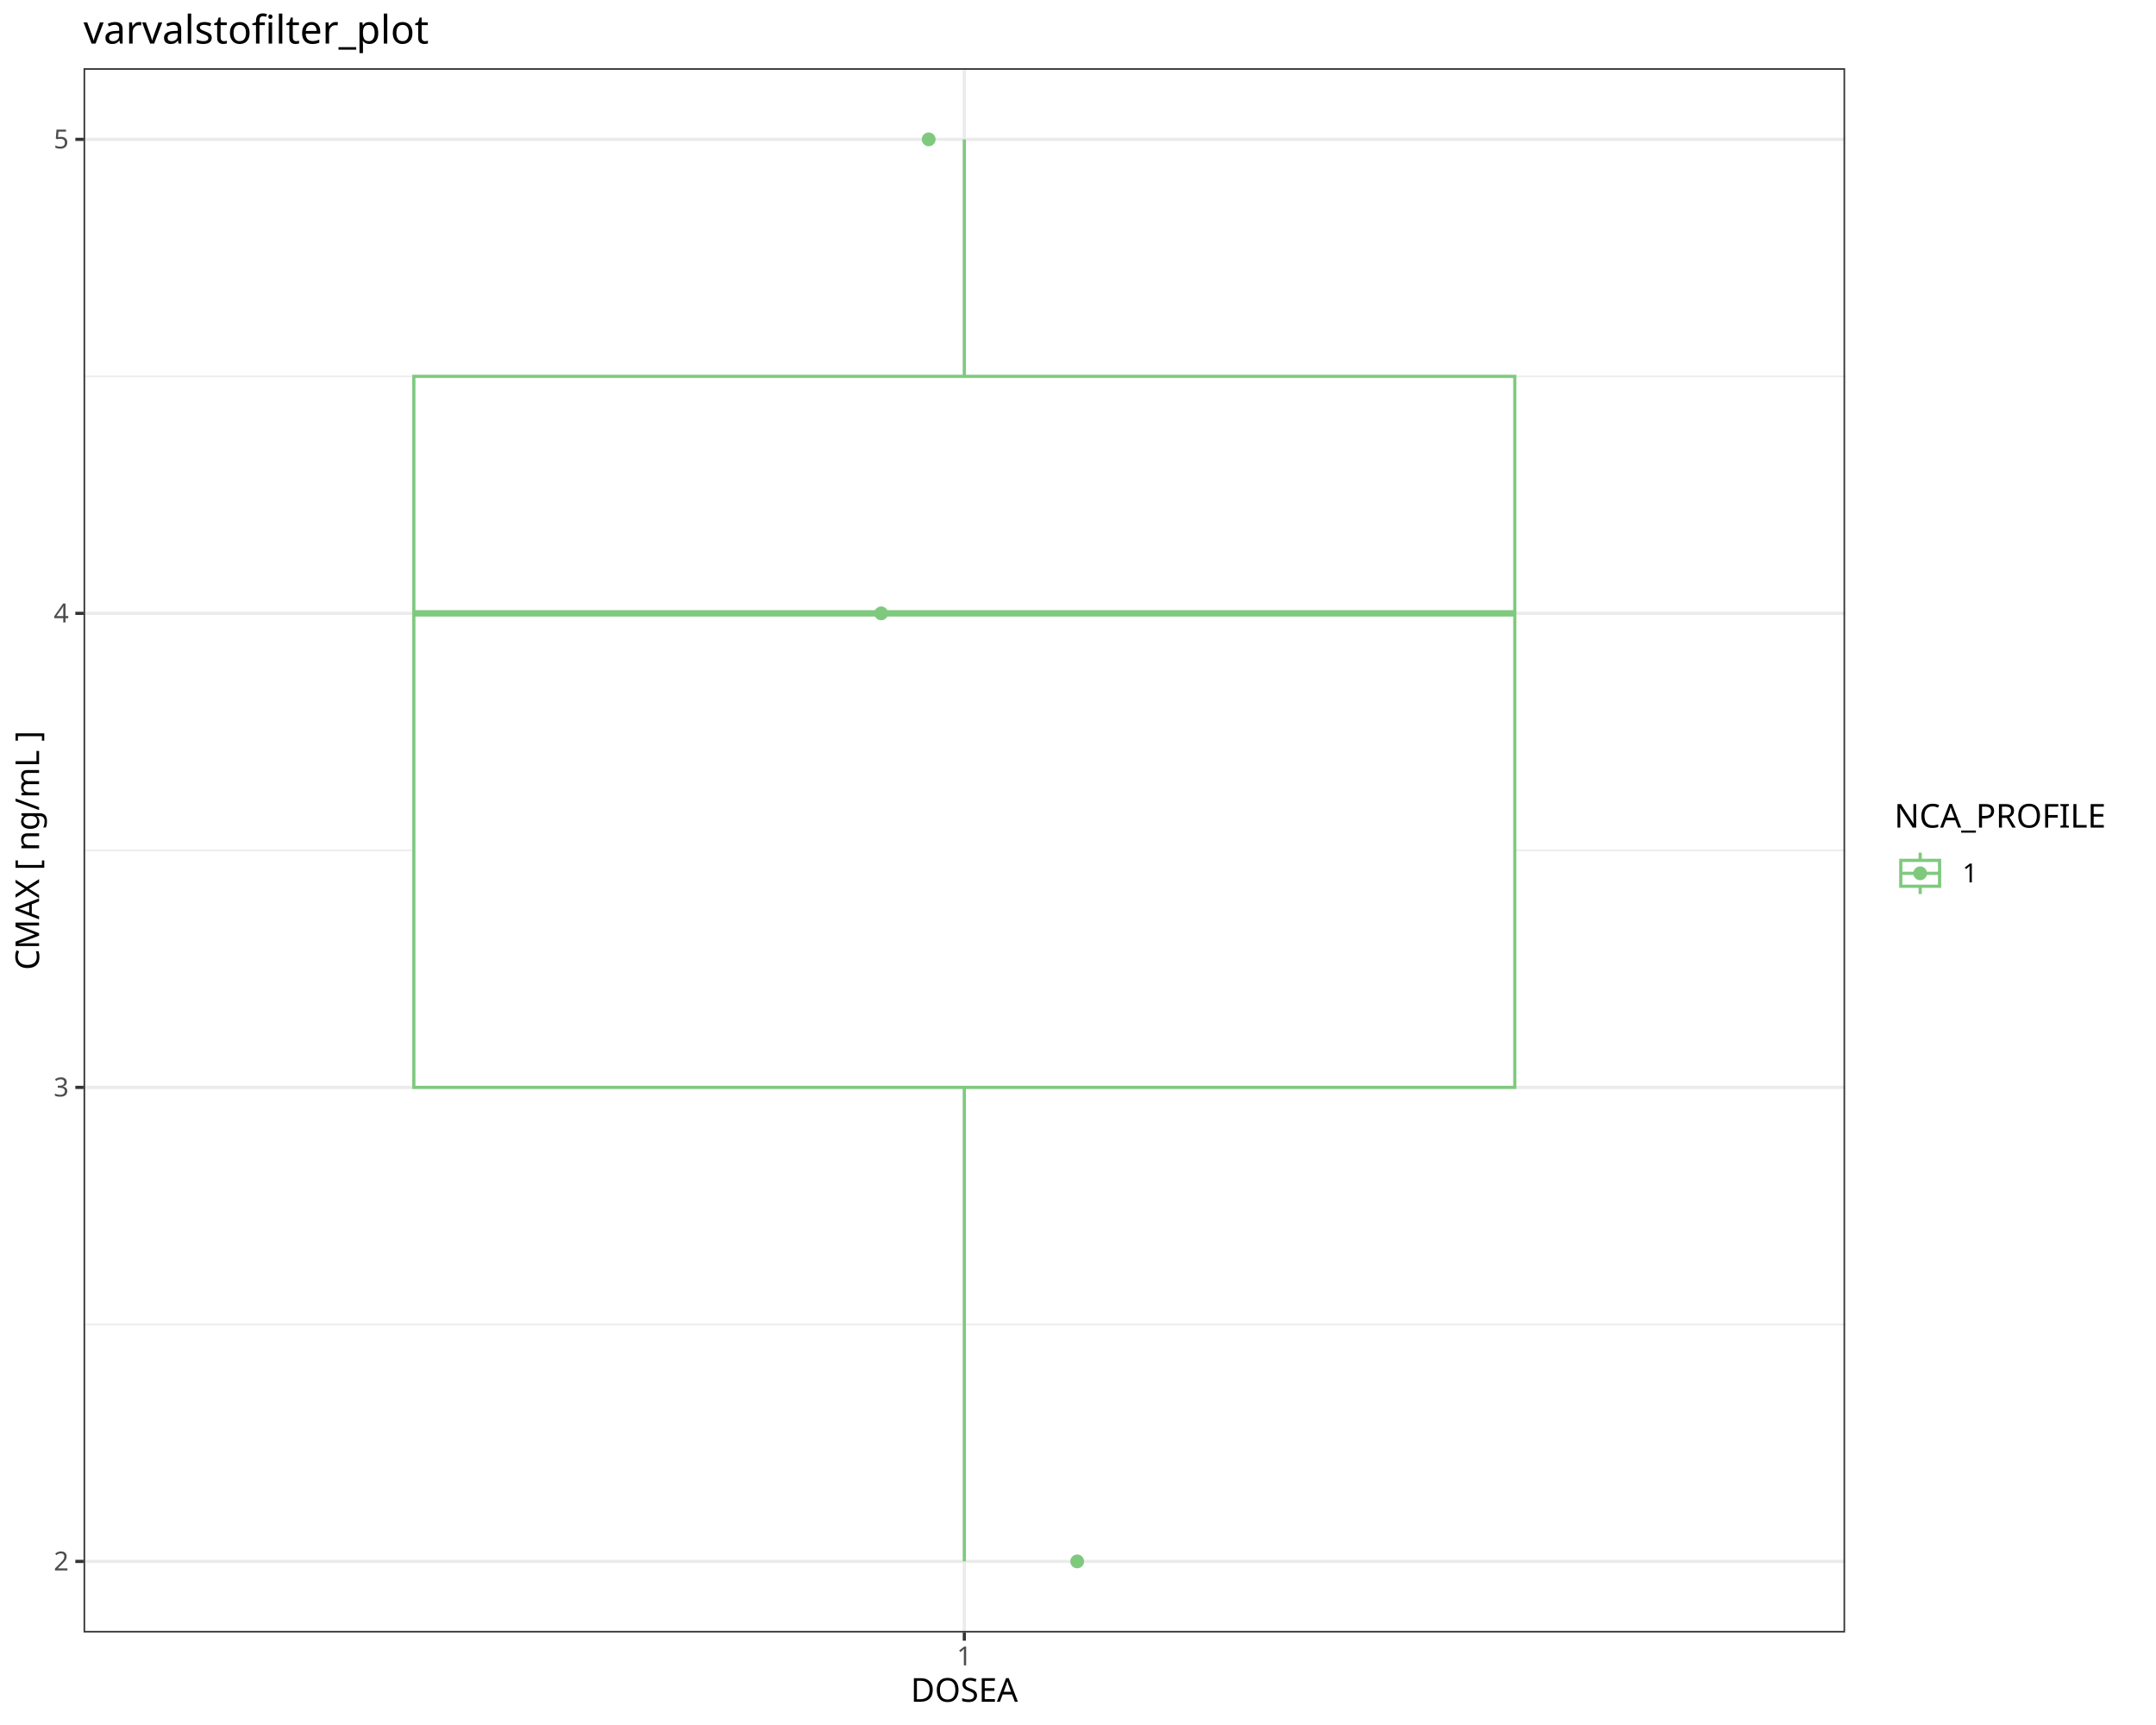
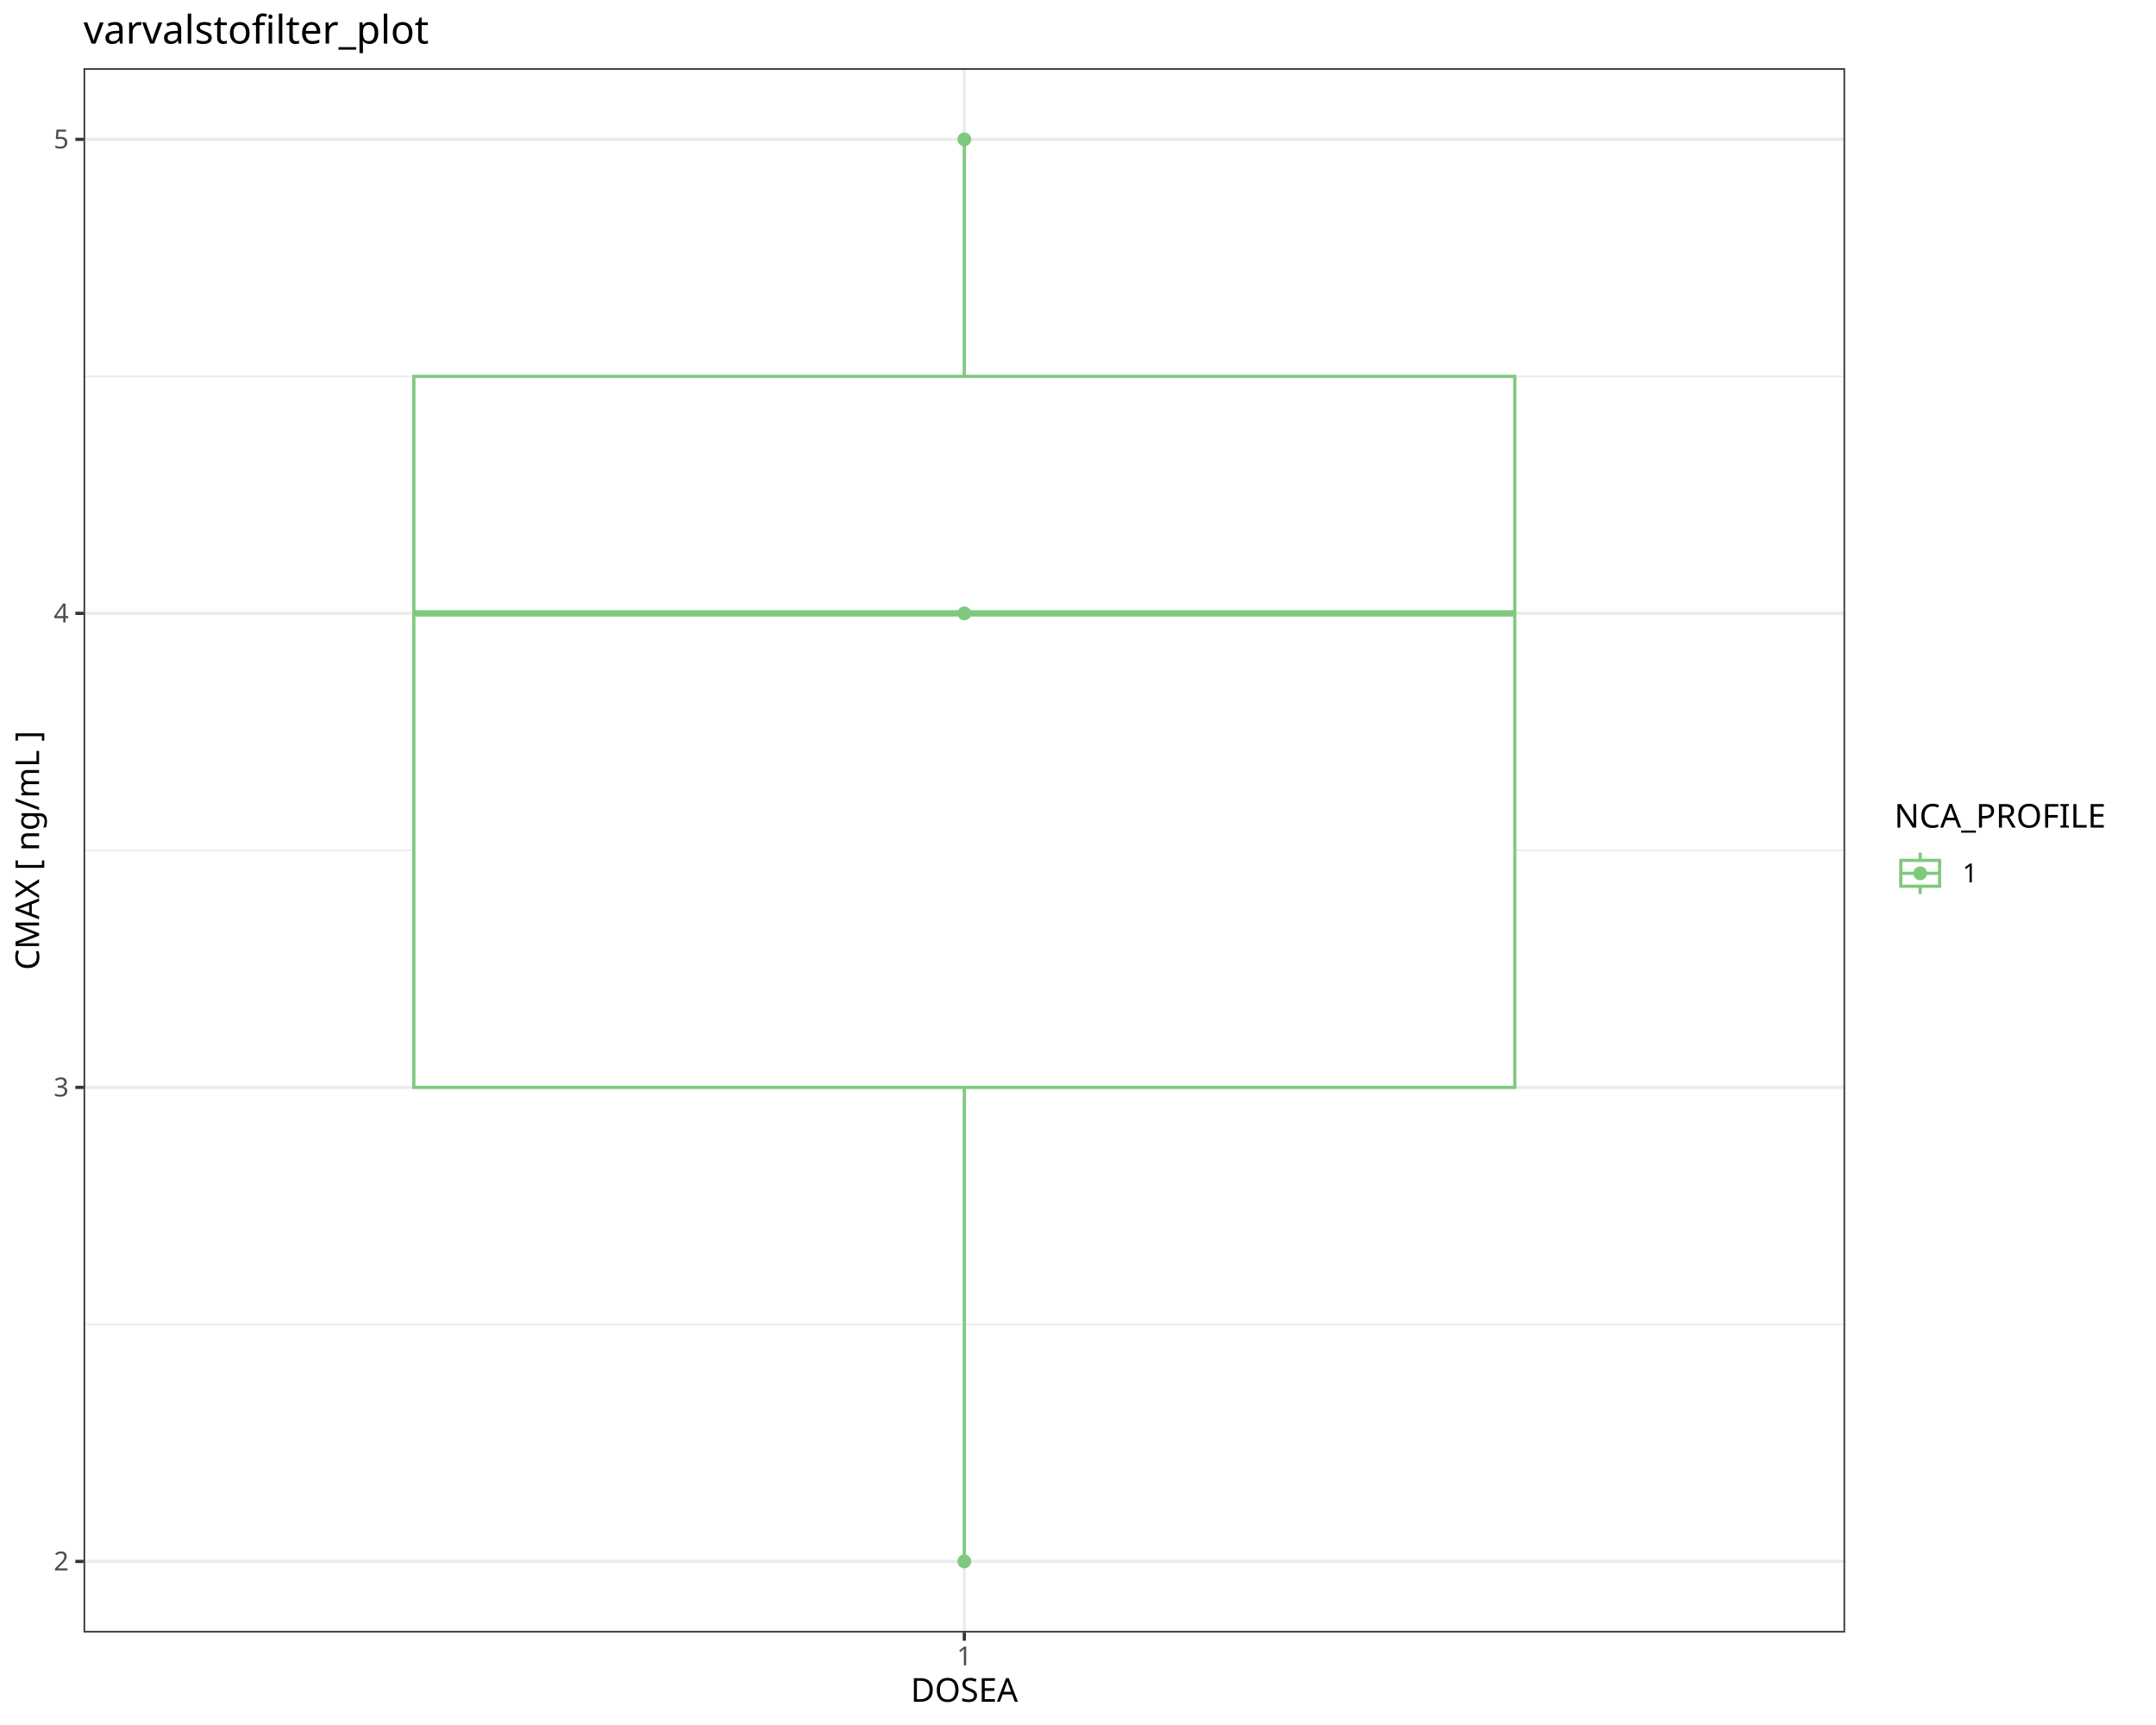
<svg xmlns="http://www.w3.org/2000/svg" class="svglite" data-engine-version="2.0" width="720.00pt" height="576.00pt" viewBox="0 0 720.00 576.00">
  <defs>
    <style type="text/css">
    .svglite line, .svglite polyline, .svglite polygon, .svglite path, .svglite rect, .svglite circle {
      fill: none;
      stroke: #000000;
      stroke-linecap: round;
      stroke-linejoin: round;
      stroke-miterlimit: 10.00;
    }
  </style>
  </defs>
  <rect width="100%" height="100%" style="stroke: none; fill: #FFFFFF;" />
  <defs>
    <clipPath id="cpMC4wMHw3MjAuMDB8MC4wMHw1NzYuMDA=">
      <rect x="0.00" y="0.00" width="720.00" height="576.00" />
    </clipPath>
  </defs>
  <g clip-path="url(#cpMC4wMHw3MjAuMDB8MC4wMHw1NzYuMDA=)">
    <rect x="-0" y="0.00" width="720.00" height="576.00" style="stroke-width: 1.07; stroke: #FFFFFF; fill: #FFFFFF;" />
  </g>
  <defs>
    <clipPath id="cpMjcuOTB8NjE2LjE3fDIyLjc4fDU0NS4xMQ==">
      <rect x="27.90" y="22.78" width="588.28" height="522.33" />
    </clipPath>
  </defs>
  <g clip-path="url(#cpMjcuOTB8NjE2LjE3fDIyLjc4fDU0NS4xMQ==)">
    <rect x="27.90" y="22.78" width="588.28" height="522.33" style="stroke-width: 1.07; stroke: none; fill: #FFFFFF;" />
    <polyline points="27.90,442.23 616.17,442.23 " style="stroke-width: 0.53; stroke: #EBEBEB; stroke-linecap: butt;" />
    <polyline points="27.90,283.95 616.17,283.95 " style="stroke-width: 0.53; stroke: #EBEBEB; stroke-linecap: butt;" />
    <polyline points="27.90,125.67 616.17,125.67 " style="stroke-width: 0.53; stroke: #EBEBEB; stroke-linecap: butt;" />
    <polyline points="27.90,521.37 616.17,521.37 " style="stroke-width: 1.07; stroke: #EBEBEB; stroke-linecap: butt;" />
    <polyline points="27.90,363.09 616.17,363.09 " style="stroke-width: 1.07; stroke: #EBEBEB; stroke-linecap: butt;" />
    <polyline points="27.90,204.81 616.17,204.81 " style="stroke-width: 1.07; stroke: #EBEBEB; stroke-linecap: butt;" />
    <polyline points="27.90,46.53 616.17,46.53 " style="stroke-width: 1.07; stroke: #EBEBEB; stroke-linecap: butt;" />
    <polyline points="322.04,545.11 322.04,22.78 " style="stroke-width: 1.07; stroke: #EBEBEB; stroke-linecap: butt;" />
    <line x1="322.04" y1="125.67" x2="322.04" y2="46.53" style="stroke-width: 1.07; stroke: #7FC97F; stroke-linecap: butt;" />
    <line x1="322.04" y1="363.09" x2="322.04" y2="521.37" style="stroke-width: 1.07; stroke: #7FC97F; stroke-linecap: butt;" />
    <polygon points="138.20,125.67 138.20,363.09 505.87,363.09 505.87,125.67 138.20,125.67 " style="stroke-width: 1.07; stroke: #7FC97F; stroke-linecap: butt; stroke-linejoin: miter; fill: #FFFFFF;" />
    <line x1="138.20" y1="204.81" x2="505.87" y2="204.81" style="stroke-width: 2.13; stroke: #7FC97F; stroke-linecap: butt; stroke-linejoin: miter;" />
-     <circle cx="294.27" cy="204.81" r="1.95" style="stroke-width: 0.71; stroke: #7FC97F; fill: #7FC97F;" />
-     <circle cx="359.73" cy="521.37" r="1.95" style="stroke-width: 0.71; stroke: #7FC97F; fill: #7FC97F;" />
-     <circle cx="310.14" cy="46.53" r="1.95" style="stroke-width: 0.71; stroke: #7FC97F; fill: #7FC97F;" />
+     <circle cx="322.04" cy="204.81" r="1.95" style="stroke-width: 0.71; stroke: #7FC97F; fill: #7FC97F;" />
+     <circle cx="322.04" cy="521.37" r="1.95" style="stroke-width: 0.71; stroke: #7FC97F; fill: #7FC97F;" />
+     <circle cx="322.04" cy="46.53" r="1.95" style="stroke-width: 0.71; stroke: #7FC97F; fill: #7FC97F;" />
    <rect x="27.90" y="22.78" width="588.28" height="522.33" style="stroke-width: 1.07; stroke: #333333;" />
  </g>
  <g clip-path="url(#cpMC4wMHw3MjAuMDB8MC4wMHw1NzYuMDA=)">
    <text x="22.97" y="524.40" text-anchor="end" style="font-size: 8.80px; fill: #4D4D4D; font-family: sans;" textLength="4.89px" lengthAdjust="spacingAndGlyphs">2</text>
    <text x="22.97" y="366.12" text-anchor="end" style="font-size: 8.80px; fill: #4D4D4D; font-family: sans;" textLength="4.89px" lengthAdjust="spacingAndGlyphs">3</text>
    <text x="22.97" y="207.84" text-anchor="end" style="font-size: 8.80px; fill: #4D4D4D; font-family: sans;" textLength="4.89px" lengthAdjust="spacingAndGlyphs">4</text>
    <text x="22.97" y="49.55" text-anchor="end" style="font-size: 8.80px; fill: #4D4D4D; font-family: sans;" textLength="4.89px" lengthAdjust="spacingAndGlyphs">5</text>
    <polyline points="25.16,521.37 27.90,521.37 " style="stroke-width: 1.07; stroke: #333333; stroke-linecap: butt;" />
    <polyline points="25.16,363.09 27.90,363.09 " style="stroke-width: 1.07; stroke: #333333; stroke-linecap: butt;" />
    <polyline points="25.16,204.81 27.90,204.81 " style="stroke-width: 1.07; stroke: #333333; stroke-linecap: butt;" />
    <polyline points="25.16,46.53 27.90,46.53 " style="stroke-width: 1.07; stroke: #333333; stroke-linecap: butt;" />
    <polyline points="322.04,547.85 322.04,545.11 " style="stroke-width: 1.07; stroke: #333333; stroke-linecap: butt;" />
    <text x="322.04" y="556.10" text-anchor="middle" style="font-size: 8.80px; fill: #4D4D4D; font-family: sans;" textLength="4.89px" lengthAdjust="spacingAndGlyphs">1</text>
    <text x="322.04" y="568.24" text-anchor="middle" style="font-size: 11.00px; font-family: sans;" textLength="38.52px" lengthAdjust="spacingAndGlyphs">DOSEA</text>
    <text transform="translate(13.05,283.95) rotate(-90)" text-anchor="middle" style="font-size: 11.00px; font-family: sans;" textLength="80.70px" lengthAdjust="spacingAndGlyphs">CMAX  [ ng/mL ]</text>
    <rect x="627.13" y="262.16" width="87.39" height="43.57" style="stroke-width: 1.07; stroke: none; fill: #FFFFFF;" />
    <text x="632.61" y="276.35" style="font-size: 11.00px; font-family: sans;" textLength="76.43px" lengthAdjust="spacingAndGlyphs">NCA_PROFILE</text>
    <rect x="632.61" y="282.97" width="17.28" height="17.28" style="stroke-width: 1.07; stroke: none; fill: #FFFFFF;" />
    <polyline points="641.25,298.53 641.25,295.93 " style="stroke-width: 1.07; stroke: #7FC97F; stroke-linecap: butt; stroke-linejoin: miter;" />
    <polyline points="641.25,287.29 641.25,284.70 " style="stroke-width: 1.07; stroke: #7FC97F; stroke-linecap: butt; stroke-linejoin: miter;" />
    <rect x="634.77" y="287.29" width="12.96" height="8.64" style="stroke-width: 1.07; stroke: #7FC97F; stroke-linecap: butt; stroke-linejoin: miter; fill: #FFFFFF;" />
    <polyline points="634.77,291.61 647.73,291.61 " style="stroke-width: 1.07; stroke: #7FC97F; stroke-linecap: butt; stroke-linejoin: miter;" />
-     <polyline points="641.25,298.53 641.25,298.53 " style="stroke-width: 1.07; stroke: #7FC97F; stroke-linecap: butt; stroke-linejoin: miter;" />
-     <polyline points="641.25,284.70 641.25,284.70 " style="stroke-width: 1.07; stroke: #7FC97F; stroke-linecap: butt; stroke-linejoin: miter;" />
    <circle cx="641.25" cy="291.61" r="1.95" style="stroke-width: 0.71; stroke: #7FC97F; fill: #7FC97F;" />
    <text x="655.37" y="294.64" style="font-size: 8.80px; font-family: sans;" textLength="4.89px" lengthAdjust="spacingAndGlyphs">1</text>
    <text x="27.90" y="14.56" style="font-size: 13.20px; font-family: sans;" textLength="106.39px" lengthAdjust="spacingAndGlyphs">varvalstofilter_plot</text>
  </g>
</svg>
